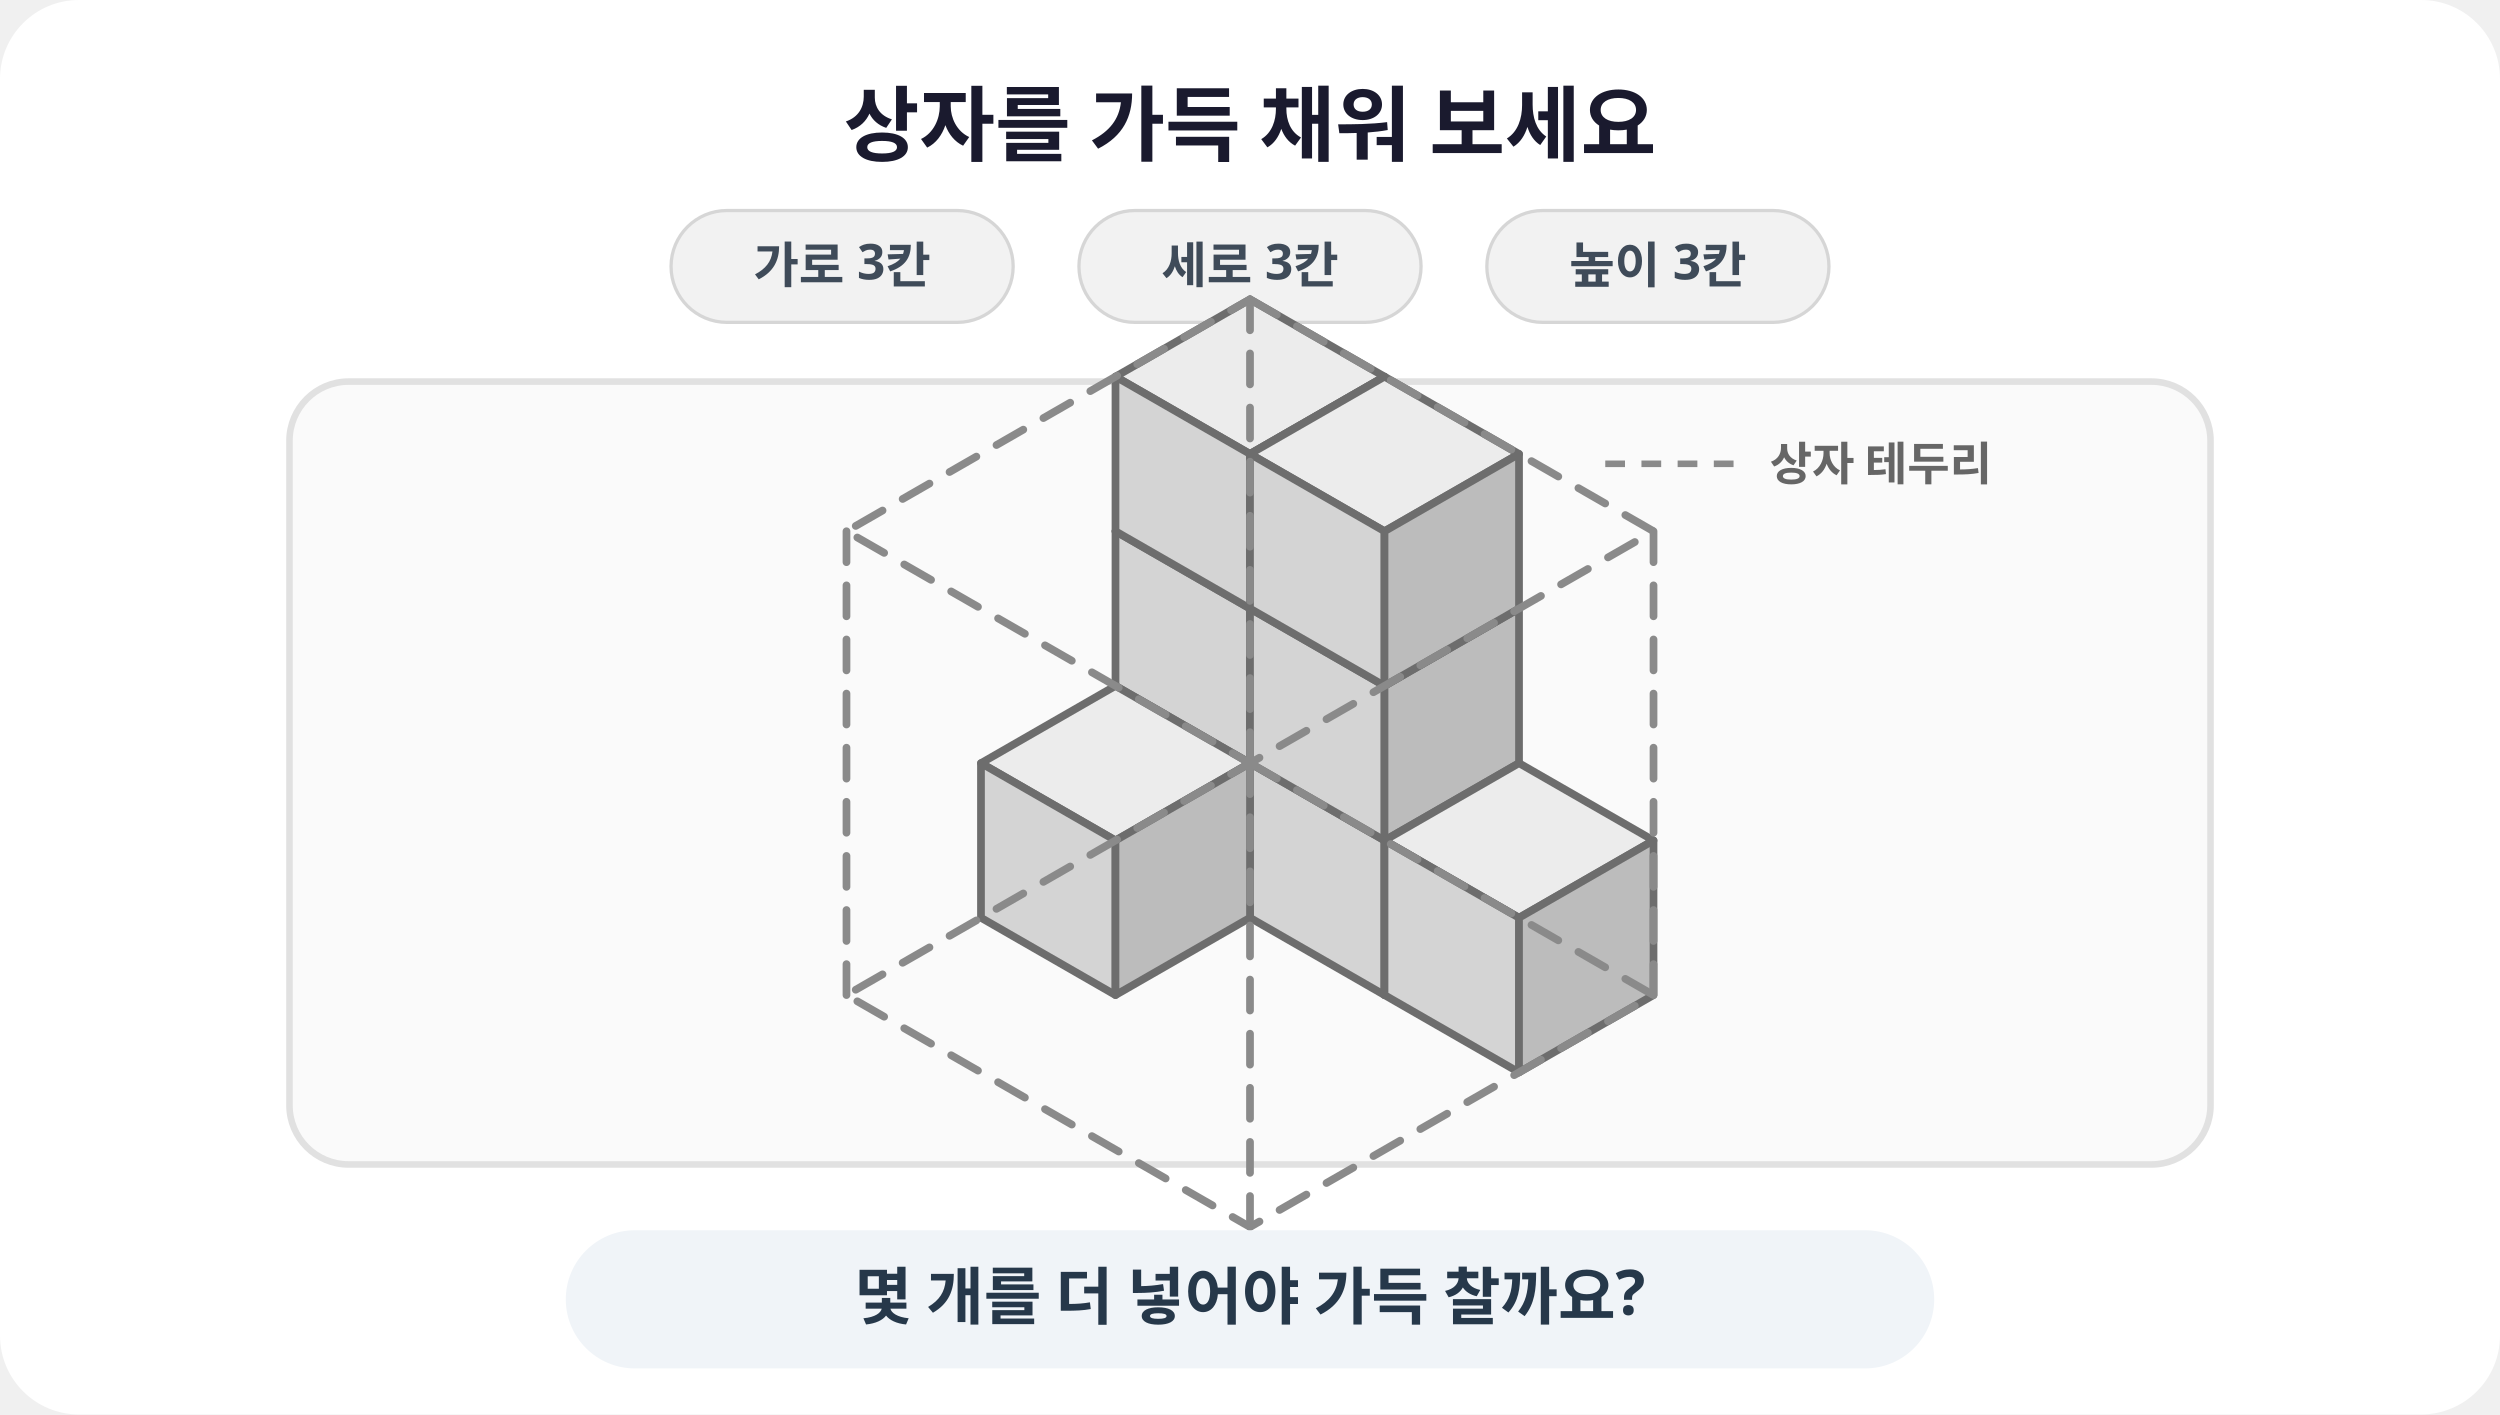
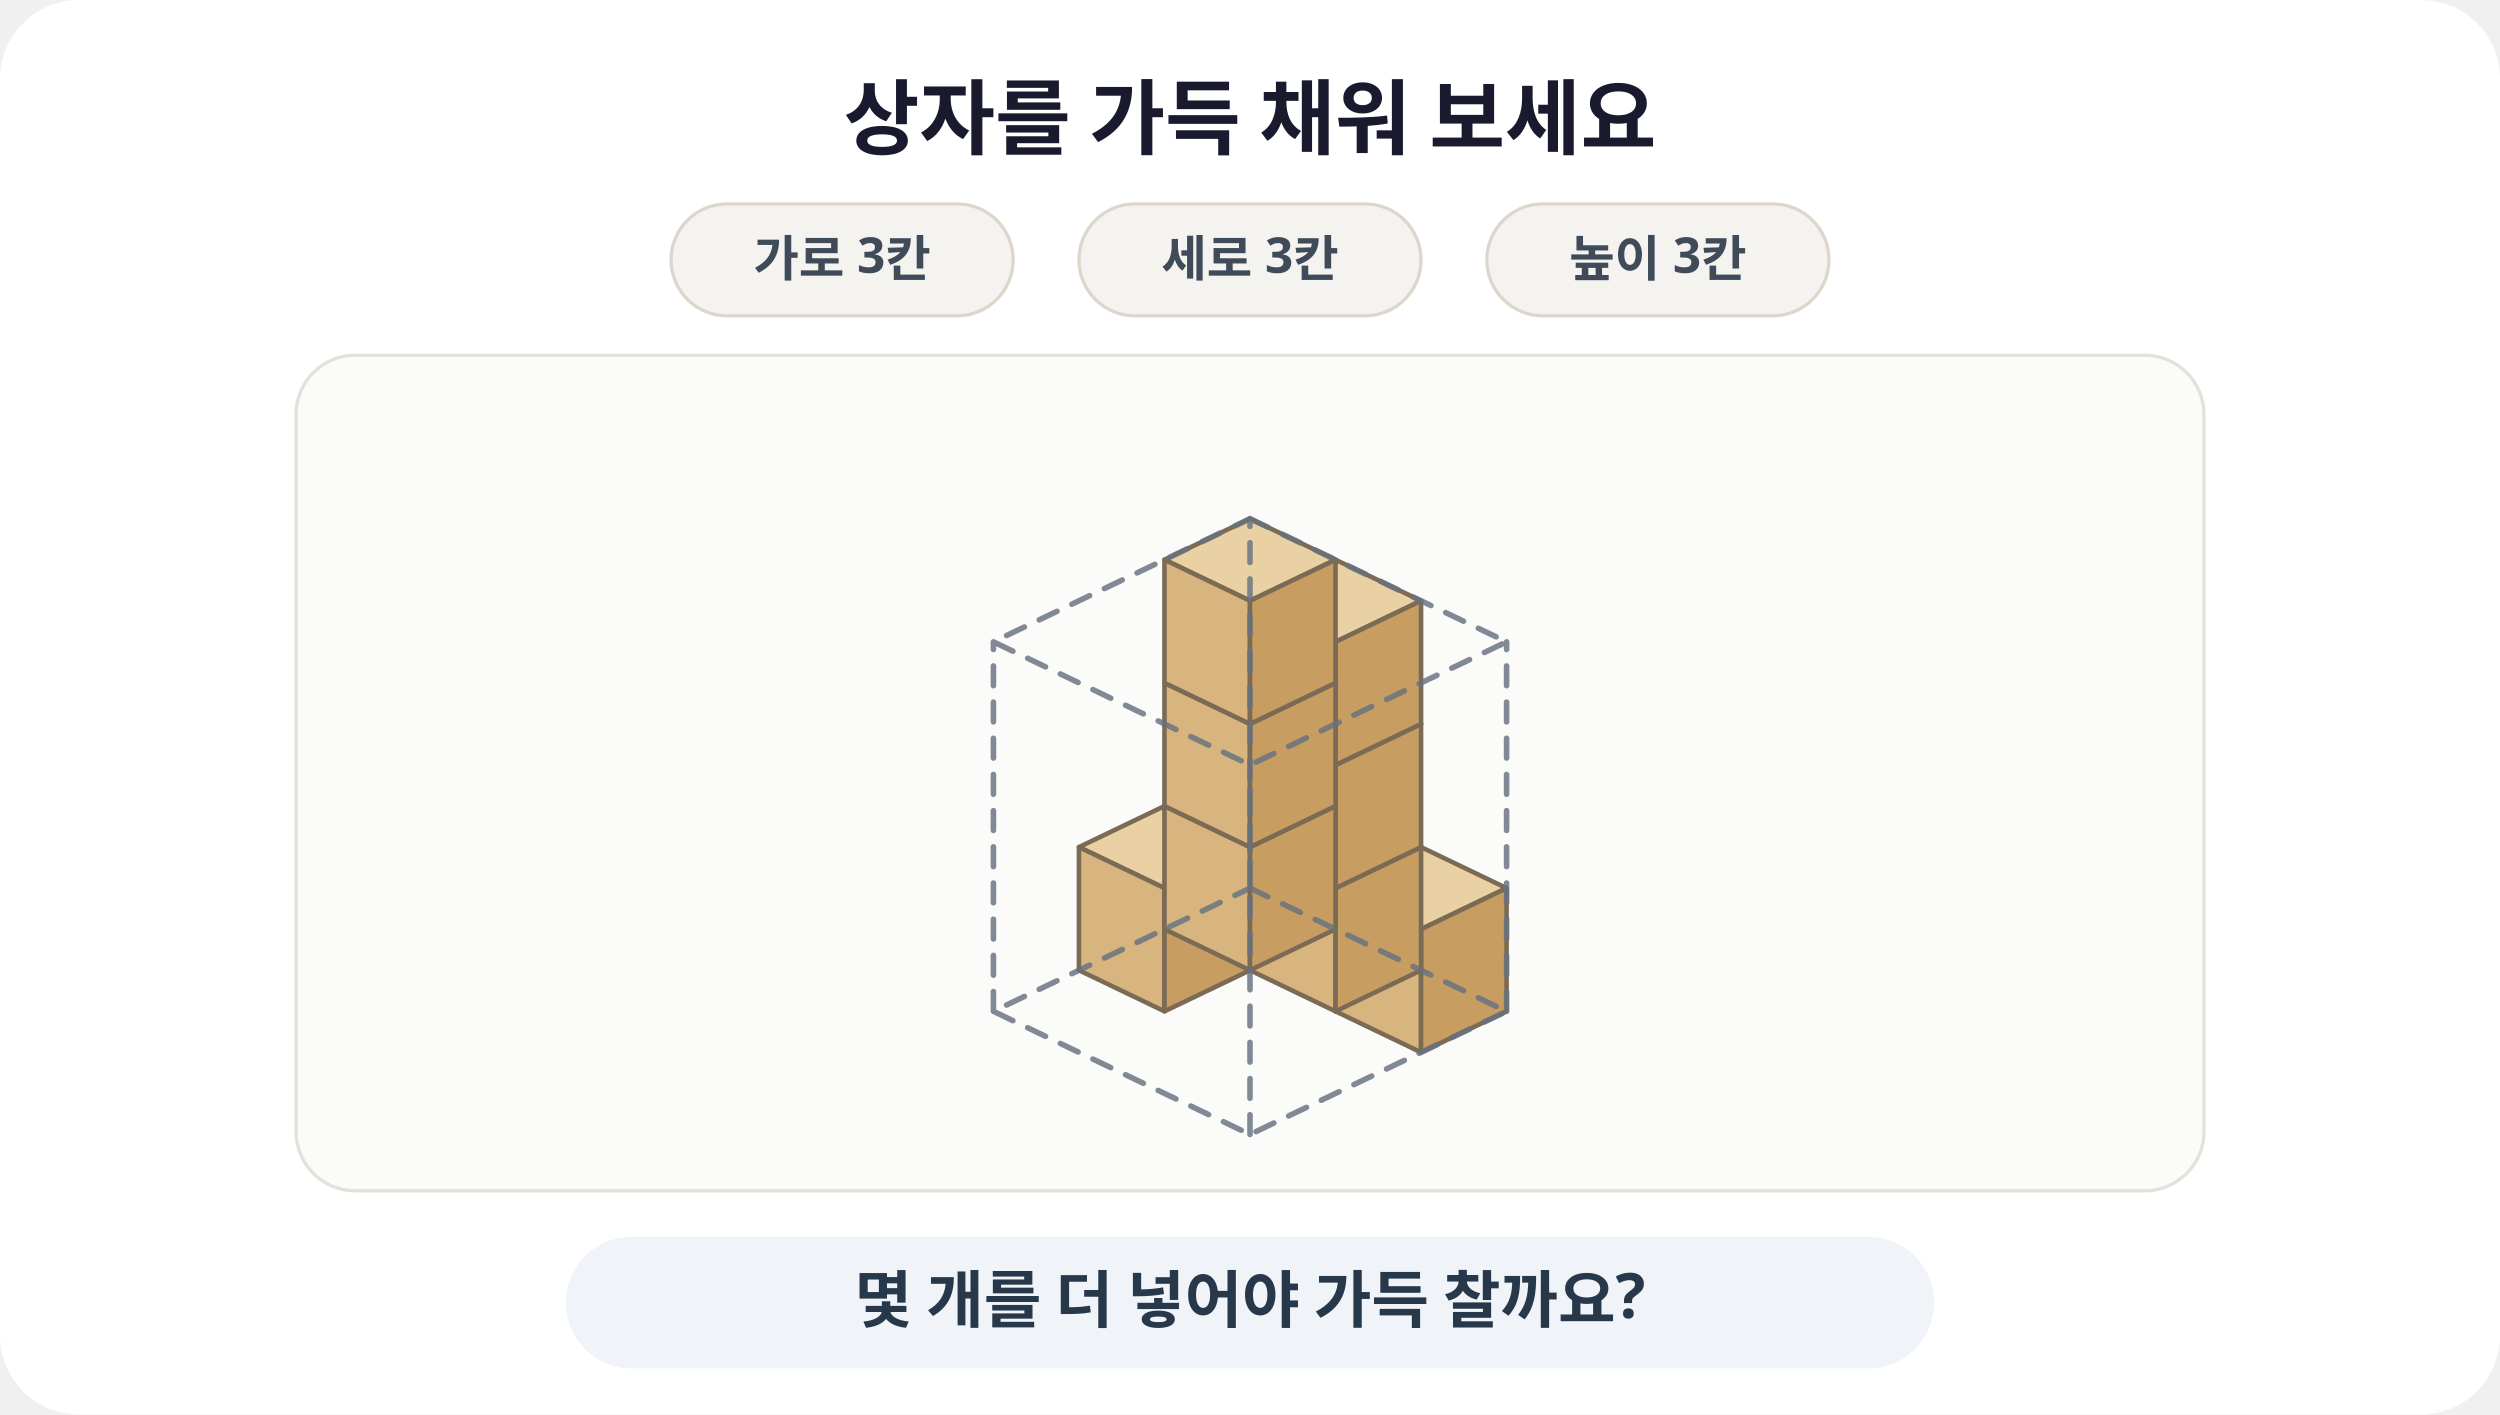
<svg xmlns="http://www.w3.org/2000/svg" viewBox="0 0 760 430" role="img" aria-labelledby="title desc">
  <defs>
-     <g id="cube" stroke="#6d6d6d" stroke-width="1" stroke-linejoin="round">
-       <polygon points="0,-20 17.4,-10 0,0 -17.4,-10" fill="#ececec" />
-       <polygon points="-17.4,10 0,20 0,0 -17.4,-10" fill="#d4d4d4" />
-       <polygon points="17.4,10 0,20 0,0 17.4,-10" fill="#bcbcbc" />
+     <g id="cube" stroke="#7b6a54" stroke-width="1.4" stroke-linejoin="round">
+       <polygon points="0,-37.44 26,-24.96 0,-12.48 -26,-24.96" fill="#ead1a4" />
+       <polygon points="-26,-24.96 0,-12.48 0,24.96 -26,12.48" fill="#d8b57e" />
+       <polygon points="26,-24.96 0,-12.48 0,24.96 26,12.48" fill="#c89d62" />
    </g>
  </defs>
-   <rect width="760" height="430" rx="24" fill="#ffffff" />
-   <text x="380" y="47" text-anchor="middle" font-family="'Noto Sans KR','Malgun Gothic',sans-serif" font-size="25" font-weight="800" fill="#1a1a2e">상자를 가득 채워 보세요</text>
+   <rect width="760" height="430" rx="24" fill="#fff" />
+   <text x="380" y="45" text-anchor="middle" font-family="'Noto Sans KR','Malgun Gothic',sans-serif" font-size="25" font-weight="800" fill="#1a1a2e">상자를 가득 채워 보세요</text>
  <g font-family="'Noto Sans KR','Malgun Gothic',sans-serif" font-size="15" font-weight="700" fill="#3f4b59">
-     <rect x="204" y="64" width="104" height="34" rx="17" fill="#f2f2f2" stroke="#d6d6d6" />
-     <text x="256" y="86" text-anchor="middle">가로 3칸</text>
-     <rect x="328" y="64" width="104" height="34" rx="17" fill="#f2f2f2" stroke="#d6d6d6" />
-     <text x="380" y="86" text-anchor="middle">세로 3칸</text>
-     <rect x="452" y="64" width="104" height="34" rx="17" fill="#f2f2f2" stroke="#d6d6d6" />
-     <text x="504" y="86" text-anchor="middle">높이 3칸</text>
+     <rect x="204" y="62" width="104" height="34" rx="17" fill="#f5f3ef" stroke="#ddd6cc" />
+     <text x="256" y="84" text-anchor="middle">가로 3칸</text>
+     <rect x="328" y="62" width="104" height="34" rx="17" fill="#f5f3ef" stroke="#ddd6cc" />
+     <text x="380" y="84" text-anchor="middle">세로 3칸</text>
+     <rect x="452" y="62" width="104" height="34" rx="17" fill="#f5f3ef" stroke="#ddd6cc" />
+     <text x="504" y="84" text-anchor="middle">높이 3칸</text>
  </g>
-   <rect x="88" y="116" width="584" height="238" rx="18" fill="#fafafa" stroke="#e1e1e1" stroke-width="2" />
-   <g transform="translate(380 232) scale(2.35)">
-     <g id="q02-filled-cubes">
-       <use href="#cube" transform="translate(0 0)" />
-       <use href="#cube" transform="translate(0 -20)" />
-       <use href="#cube" transform="translate(0 -40)" />
-       <use href="#cube" transform="translate(17.4 10)" />
-       <use href="#cube" transform="translate(17.4 -10)" />
-       <use href="#cube" transform="translate(17.4 -30)" />
-       <use href="#cube" transform="translate(34.8 20)" />
-       <use href="#cube" transform="translate(-17.4 10)" />
-     </g>
-     <g id="q02-container" fill="none" stroke="#8a8a8a" stroke-width="1" stroke-dasharray="4 3" stroke-linecap="round">
-       <path d="M0 0 52.2 30 0 60 -52.2 30Z" />
-       <path d="M0-60 52.2-30 0 0 -52.2-30Z" />
-       <path d="M0 0V-60M52.2 30V-30M-52.2 30V-30M0 60V0" />
-     </g>
+   <rect x="90" y="108" width="580" height="254" rx="18" fill="#fbfbfa" stroke="#e4e0da" />
+   <g id="q02-filled-cubes">
+     <use href="#cube" transform="translate(432 294.96)" />
+     <use href="#cube" transform="translate(406 282.48)" />
+     <use href="#cube" transform="translate(354 282.48)" />
+     <use href="#cube" transform="translate(406 245.04)" />
+     <use href="#cube" transform="translate(406 207.6)" />
+     <use href="#cube" transform="translate(380 270)" />
+     <use href="#cube" transform="translate(380 232.56)" />
+     <use href="#cube" transform="translate(380 195.12)" />
  </g>
-   <g transform="translate(488 132)" font-family="'Noto Sans KR','Malgun Gothic',sans-serif">
-     <line x1="0" y1="9" x2="40" y2="9" stroke="#8a8a8a" stroke-width="2" stroke-dasharray="6 5" />
-     <text x="50" y="14" font-size="14" font-weight="700" fill="#666666">상자 테두리</text>
+   <g id="q02-container" fill="none" stroke="#66717e" stroke-width="1.7" stroke-dasharray="6 5" stroke-linecap="round" opacity=".82">
+     <path d="M380 270 L458 307.44 L380 344.88 L302 307.44 Z" />
+     <path d="M380 157.68 L458 195.12 L380 232.56 L302 195.12 Z" />
+     <path d="M380 270 L380 157.68 M458 307.44 L458 195.12 M380 344.88 L380 232.56 M302 307.44 L302 195.12" />
  </g>
-   <rect x="172" y="374" width="416" height="42" rx="21" fill="#f0f4f8" />
-   <text x="380" y="401" text-anchor="middle" font-family="'Noto Sans KR','Malgun Gothic',sans-serif" font-size="19" font-weight="800" fill="#26384a">몇 개를 더 넣어야 가득 찰까요?</text>
+   <rect x="172" y="376" width="416" height="40" rx="20" fill="#f0f4f8" />
+   <text x="380" y="402" text-anchor="middle" font-family="'Noto Sans KR','Malgun Gothic',sans-serif" font-size="19" font-weight="800" fill="#26384a">몇 개를 더 넣어야 가득 찰까요?</text>
</svg>
